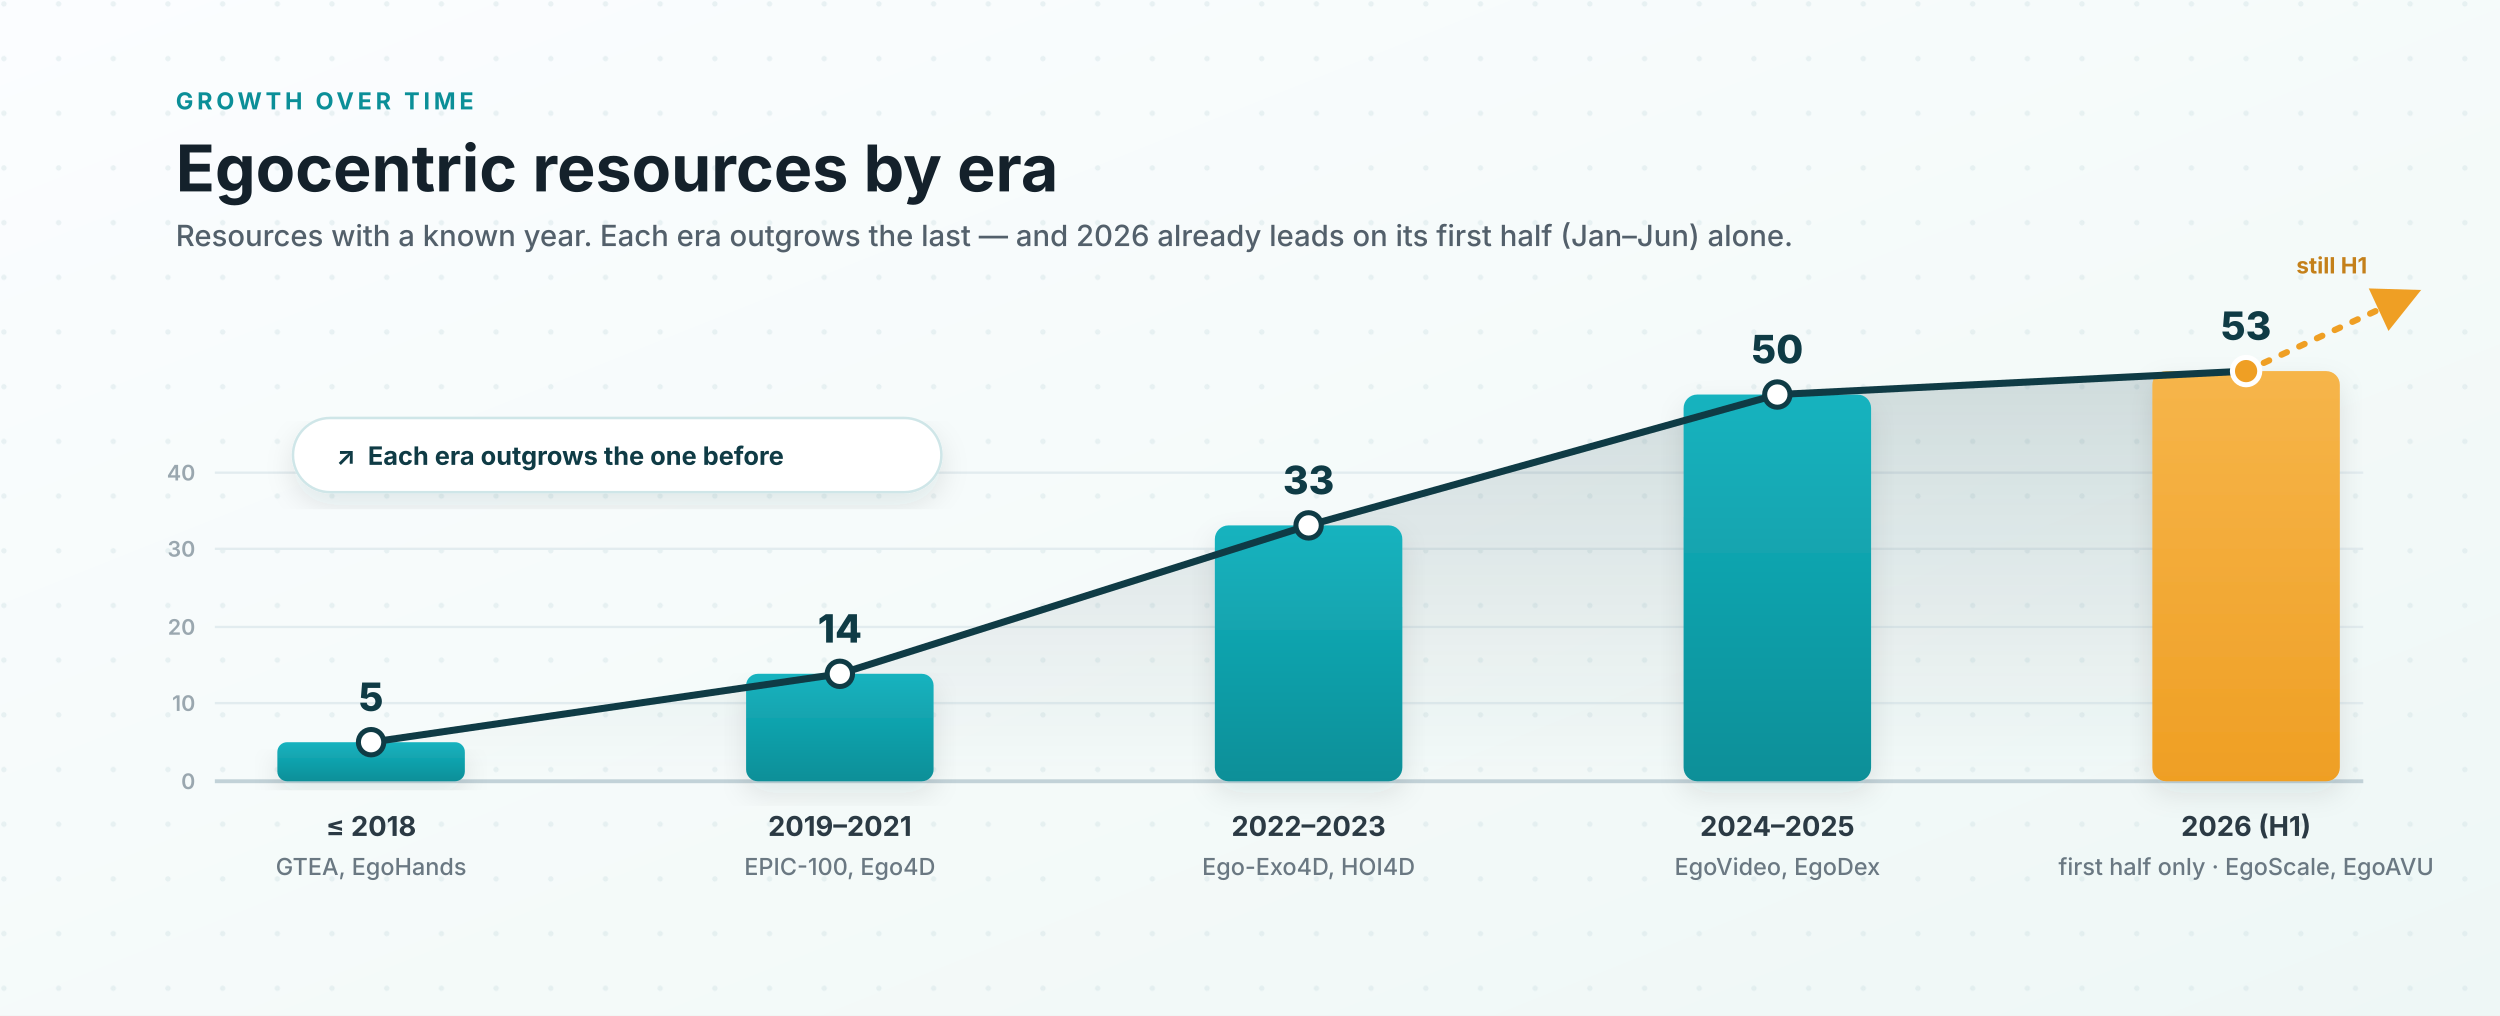
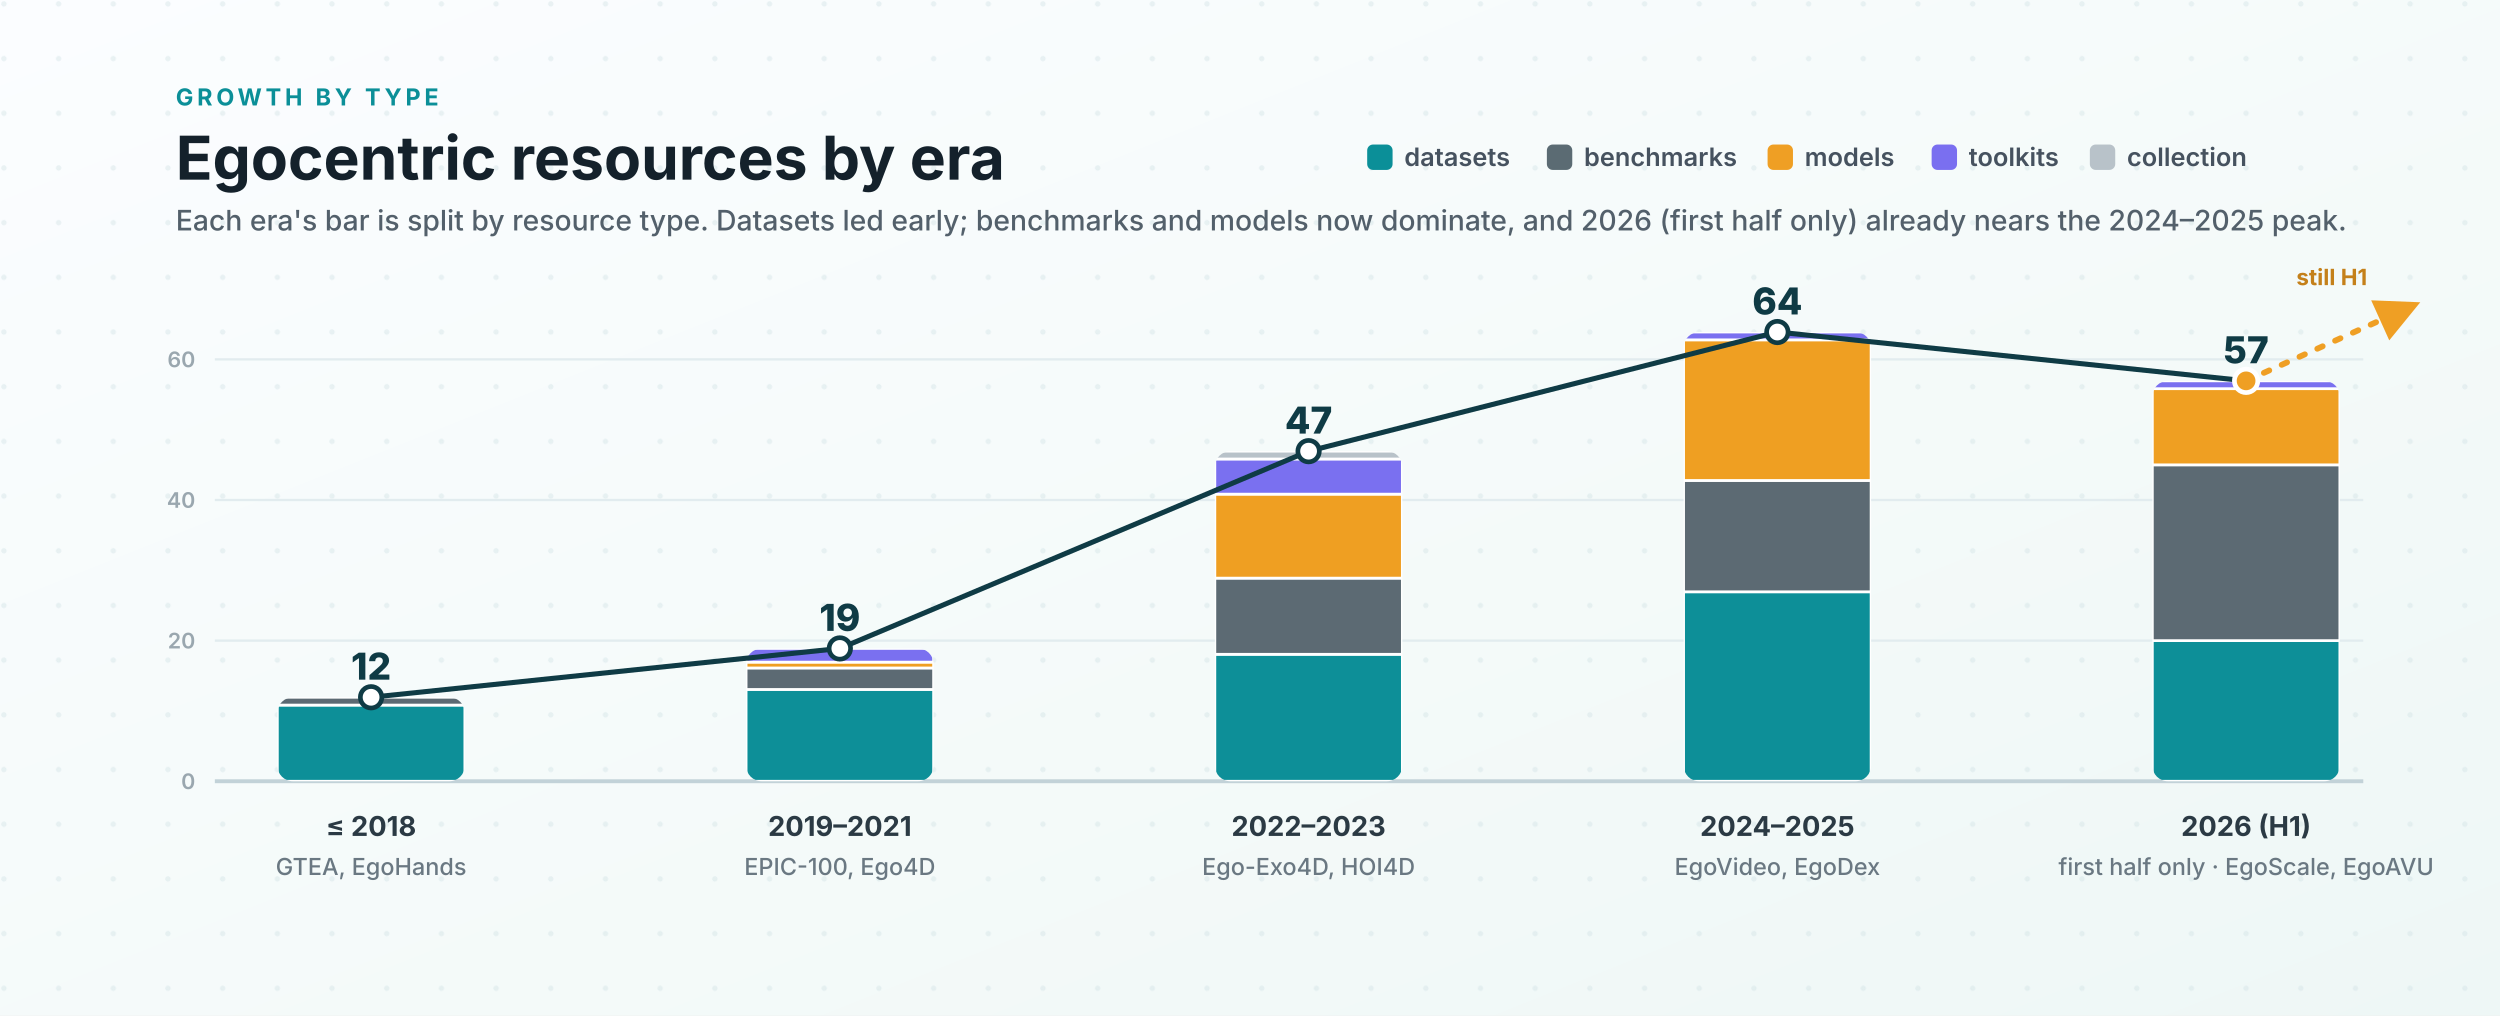
<svg xmlns="http://www.w3.org/2000/svg" viewBox="0 0 1280 520" role="img" aria-labelledby="title desc">
  <defs>
    <linearGradient id="bg" x1="0" x2="1" y1="0" y2="1">
      <stop offset="0" stop-color="#fbfdff" />
      <stop offset="0.6" stop-color="#f4faf9" />
      <stop offset="1" stop-color="#eef7f6" />
    </linearGradient>
-     <linearGradient id="barT" x1="0" x2="0" y1="0" y2="1">
-       <stop offset="0" stop-color="#16b3bf" />
-       <stop offset="1" stop-color="#0b8f98" />
-     </linearGradient>
-     <linearGradient id="barA" x1="0" x2="0" y1="0" y2="1">
-       <stop offset="0" stop-color="#f6b54a" />
-       <stop offset="1" stop-color="#ef9f24" />
-     </linearGradient>
-     <linearGradient id="area" x1="0" x2="0" y1="0" y2="1">
-       <stop offset="0" stop-color="#0f3b45" stop-opacity="0.16" />
-       <stop offset="1" stop-color="#0f3b45" stop-opacity="0" />
-     </linearGradient>
    <pattern id="dots" width="28" height="28" patternUnits="userSpaceOnUse">
      <circle cx="2" cy="2" r="1.4" fill="#cfe0e4" opacity="0.4" />
    </pattern>
-     <filter id="shadow" x="-12%" y="-12%" width="124%" height="135%">
-       <feDropShadow dx="0" dy="6" stdDeviation="7" flood-color="#0f2a33" flood-opacity="0.10" />
+     <filter id="shadow" x="-14%" y="-14%" width="128%" height="140%">
+       <feDropShadow dx="0" dy="6" stdDeviation="7" flood-color="#0f2a33" flood-opacity="0.12" />
    </filter>
    <marker id="up" viewBox="0 0 10 10" refX="6.5" refY="5" markerWidth="7.5" markerHeight="7.5" orient="auto-start-reverse">
      <path d="M0 0 L10 5 L0 10 z" fill="#ef9f24" />
    </marker>
+     <clipPath id="c1">
+       <rect x="142" y="357" width="96" height="43" rx="8" />
+     </clipPath>
+     <clipPath id="c2">
+       <rect x="382" y="332" width="96" height="68" rx="8" />
+     </clipPath>
+     <clipPath id="c3">
+       <rect x="622" y="231" width="96" height="169" rx="8" />
+     </clipPath>
+     <clipPath id="c4">
+       <rect x="862" y="170" width="96" height="230" rx="8" />
+     </clipPath>
+     <clipPath id="c5">
+       <rect x="1102" y="195" width="96" height="205" rx="8" />
+     </clipPath>
    <style>
      .ink { fill: #14212b; }
      .kicker { font: 700 12px system-ui, -apple-system, "Segoe UI", sans-serif; fill: #0b8f98; letter-spacing: .16em; }
-       .title { font: 700 33px system-ui, -apple-system, "Segoe UI", sans-serif; }
-       .subtitle { font: 500 15px system-ui, -apple-system, "Segoe UI", sans-serif; fill: #53606b; }
-       .count { font: 800 20px system-ui, -apple-system, "Segoe UI", sans-serif; fill: #0f3b45; }
+       .title { font: 700 31px system-ui, -apple-system, "Segoe UI", sans-serif; }
+       .subtitle { font: 500 14.5px system-ui, -apple-system, "Segoe UI", sans-serif; fill: #53606b; }
+       .count { font: 800 19px system-ui, -apple-system, "Segoe UI", sans-serif; fill: #0f3b45; }
      .era { font: 700 14px system-ui, -apple-system, "Segoe UI", sans-serif; fill: #2b3a44; }
      .anchor { font: 500 12px system-ui, -apple-system, "Segoe UI", sans-serif; fill: #6a7882; }
      .grid { stroke: #e2ecef; stroke-width: 1.2; }
      .gridlabel { font: 600 11px system-ui, -apple-system, "Segoe UI", sans-serif; fill: #9aa7af; }
      .axis { stroke: #c2d2d8; stroke-width: 2; }
-       .trend { stroke: #0f3b45; stroke-width: 3.6; fill: none; stroke-linejoin: round; stroke-linecap: round; }
-       .proj { stroke: #ef9f24; stroke-width: 3.2; fill: none; stroke-dasharray: 3 7; stroke-linecap: round; }
-       .callout { fill: #ffffff; stroke: #cfe6e8; stroke-width: 1.3; filter: url(#shadow); }
-       .calloutText { font: 700 13px system-ui, -apple-system, "Segoe UI", sans-serif; fill: #0f3b45; }
+       .trend { stroke: #0f3b45; stroke-width: 2.6; fill: none; stroke-linejoin: round; stroke-linecap: round; }
+       .proj { stroke: #ef9f24; stroke-width: 3; fill: none; stroke-dasharray: 3 7; stroke-linecap: round; }
      .note { font: 700 11.5px system-ui, -apple-system, "Segoe UI", sans-serif; fill: #c4801a; }
+       .seg { stroke: #ffffff; stroke-width: 1.4; }
+       .lg { font: 600 13px system-ui, -apple-system, "Segoe UI", sans-serif; fill: #46525f; }
    </style>
  </defs>
  <rect width="1280" height="520" fill="url(#bg)" />
  <rect width="1280" height="520" fill="url(#dots)" />
-   <text class="kicker" x="90" y="56">GROWTH OVER TIME</text>
-   <text class="title ink" x="90" y="98">Egocentric resources by era</text>
-   <text class="subtitle" x="90" y="126">Resources with a known year. Each era outgrows the last — and 2026 already leads on its first half (Jan–Jun) alone.</text>
-   <line class="grid" x1="110" y1="360" x2="1210" y2="360" />
-   <line class="grid" x1="110" y1="321" x2="1210" y2="321" />
-   <line class="grid" x1="110" y1="281" x2="1210" y2="281" />
-   <line class="grid" x1="110" y1="242" x2="1210" y2="242" />
+   <text class="kicker" x="90" y="54">GROWTH BY TYPE</text>
+   <text class="title ink" x="90" y="92">Egocentric resources by era</text>
+   <text class="subtitle" x="90" y="118">Each era's bar is split by resource type. Datasets led early; benchmarks and models now dominate, and 2026 (first half only) already nears the 2024–2025 peak.</text>
+   <g>
+     <rect x="700" y="74" width="13" height="13" rx="3" fill="#0b8f98" />
+     <text class="lg" x="719" y="85">datasets</text>
+     <rect x="792" y="74" width="13" height="13" rx="3" fill="#5b6b73" />
+     <text class="lg" x="811" y="85">benchmarks</text>
+     <rect x="905" y="74" width="13" height="13" rx="3" fill="#ef9f24" />
+     <text class="lg" x="924" y="85">models</text>
+     <rect x="989" y="74" width="13" height="13" rx="3" fill="#7a6ff0" />
+     <text class="lg" x="1008" y="85">toolkits</text>
+     <rect x="1070" y="74" width="13" height="13" rx="3" fill="#b8c2c9" />
+     <text class="lg" x="1089" y="85">collection</text>
+   </g>
+   <line class="grid" x1="110" y1="328" x2="1210" y2="328" />
+   <line class="grid" x1="110" y1="256" x2="1210" y2="256" />
+   <line class="grid" x1="110" y1="184" x2="1210" y2="184" />
  <text class="gridlabel" x="100" y="404" text-anchor="end">0</text>
-   <text class="gridlabel" x="100" y="364" text-anchor="end">10</text>
-   <text class="gridlabel" x="100" y="325" text-anchor="end">20</text>
-   <text class="gridlabel" x="100" y="285" text-anchor="end">30</text>
-   <text class="gridlabel" x="100" y="246" text-anchor="end">40</text>
+   <text class="gridlabel" x="100" y="332" text-anchor="end">20</text>
+   <text class="gridlabel" x="100" y="260" text-anchor="end">40</text>
+   <text class="gridlabel" x="100" y="188" text-anchor="end">60</text>
  <line class="axis" x1="110" y1="400" x2="1210" y2="400" />
-   <path d="M190 380 L430 345 L670 269 L910 202 L1150 190 L1150 400 L190 400 Z" fill="url(#area)" />
-   <rect x="142" y="380" width="96" height="20" rx="5" fill="url(#barT)" filter="url(#shadow)" />
-   <rect x="382" y="345" width="96" height="55" rx="6" fill="url(#barT)" filter="url(#shadow)" />
-   <rect x="622" y="269" width="96" height="131" rx="7" fill="url(#barT)" filter="url(#shadow)" />
-   <rect x="862" y="202" width="96" height="198" rx="7" fill="url(#barT)" filter="url(#shadow)" />
-   <rect x="1102" y="190" width="96" height="210" rx="7" fill="url(#barA)" filter="url(#shadow)" />
-   <polyline class="trend" points="190,380 430,345 670,269 910,202 1150,190" />
-   <path class="proj" d="M1150 190 L1232 152" marker-end="url(#up)" />
-   <text class="note" x="1212" y="140" text-anchor="end">still H1</text>
+   <g clip-path="url(#c1)" filter="url(#shadow)">
+     <rect class="seg" x="142" y="361" width="96" height="39" fill="#0b8f98" />
+     <rect class="seg" x="142" y="357" width="96" height="4" fill="#5b6b73" />
+   </g>
+   <g clip-path="url(#c2)" filter="url(#shadow)">
+     <rect class="seg" x="382" y="353" width="96" height="47" fill="#0b8f98" />
+     <rect class="seg" x="382" y="342" width="96" height="11" fill="#5b6b73" />
+     <rect class="seg" x="382" y="339" width="96" height="3" fill="#ef9f24" />
+     <rect class="seg" x="382" y="332" width="96" height="7" fill="#7a6ff0" />
+   </g>
+   <g clip-path="url(#c3)" filter="url(#shadow)">
+     <rect class="seg" x="622" y="335" width="96" height="65" fill="#0b8f98" />
+     <rect class="seg" x="622" y="296" width="96" height="39" fill="#5b6b73" />
+     <rect class="seg" x="622" y="253" width="96" height="43" fill="#ef9f24" />
+     <rect class="seg" x="622" y="235" width="96" height="18" fill="#7a6ff0" />
+     <rect class="seg" x="622" y="231" width="96" height="4" fill="#b8c2c9" />
+   </g>
+   <g clip-path="url(#c4)" filter="url(#shadow)">
+     <rect class="seg" x="862" y="303" width="96" height="97" fill="#0b8f98" />
+     <rect class="seg" x="862" y="246" width="96" height="57" fill="#5b6b73" />
+     <rect class="seg" x="862" y="174" width="96" height="72" fill="#ef9f24" />
+     <rect class="seg" x="862" y="170" width="96" height="4" fill="#7a6ff0" />
+   </g>
+   <g clip-path="url(#c5)" filter="url(#shadow)">
+     <rect class="seg" x="1102" y="328" width="96" height="72" fill="#0b8f98" />
+     <rect class="seg" x="1102" y="238" width="96" height="90" fill="#5b6b73" />
+     <rect class="seg" x="1102" y="199" width="96" height="39" fill="#ef9f24" />
+     <rect class="seg" x="1102" y="195" width="96" height="4" fill="#7a6ff0" />
+   </g>
+   <polyline class="trend" points="190,357 430,332 670,231 910,170 1150,195" />
+   <path class="proj" d="M1150 195 L1232 158" marker-end="url(#up)" />
+   <text class="note" x="1212" y="146" text-anchor="end">still H1</text>
  <g>
-     <circle cx="190" cy="380" r="6.5" fill="#ffffff" stroke="#0f3b45" stroke-width="2.6" />
-     <circle cx="430" cy="345" r="6.5" fill="#ffffff" stroke="#0f3b45" stroke-width="2.6" />
-     <circle cx="670" cy="269" r="6.5" fill="#ffffff" stroke="#0f3b45" stroke-width="2.6" />
-     <circle cx="910" cy="202" r="6.5" fill="#ffffff" stroke="#0f3b45" stroke-width="2.6" />
-     <circle cx="1150" cy="190" r="7" fill="#ef9f24" stroke="#ffffff" stroke-width="2.6" />
+     <circle cx="190" cy="357" r="5.5" fill="#ffffff" stroke="#0f3b45" stroke-width="2.4" />
+     <circle cx="430" cy="332" r="5.5" fill="#ffffff" stroke="#0f3b45" stroke-width="2.4" />
+     <circle cx="670" cy="231" r="5.5" fill="#ffffff" stroke="#0f3b45" stroke-width="2.4" />
+     <circle cx="910" cy="170" r="5.5" fill="#ffffff" stroke="#0f3b45" stroke-width="2.4" />
+     <circle cx="1150" cy="195" r="6" fill="#ef9f24" stroke="#ffffff" stroke-width="2.4" />
  </g>
-   <text class="count" x="190" y="364" text-anchor="middle">5</text>
-   <text class="count" x="430" y="329" text-anchor="middle">14</text>
-   <text class="count" x="670" y="253" text-anchor="middle">33</text>
-   <text class="count" x="910" y="186" text-anchor="middle">50</text>
-   <text class="count" x="1150" y="174" text-anchor="middle">53</text>
+   <text class="count" x="190" y="348" text-anchor="middle">12</text>
+   <text class="count" x="430" y="323" text-anchor="middle">19</text>
+   <text class="count" x="670" y="222" text-anchor="middle">47</text>
+   <text class="count" x="910" y="161" text-anchor="middle">64</text>
+   <text class="count" x="1150" y="186" text-anchor="middle">57</text>
  <text class="era" x="190" y="428" text-anchor="middle">≤ 2018</text>
  <text class="anchor" x="190" y="448" text-anchor="middle">GTEA, EgoHands</text>
  <text class="era" x="430" y="428" text-anchor="middle">2019–2021</text>
  <text class="anchor" x="430" y="448" text-anchor="middle">EPIC-100, Ego4D</text>
  <text class="era" x="670" y="428" text-anchor="middle">2022–2023</text>
  <text class="anchor" x="670" y="448" text-anchor="middle">Ego-Exo4D, HOI4D</text>
  <text class="era" x="910" y="428" text-anchor="middle">2024–2025</text>
  <text class="anchor" x="910" y="448" text-anchor="middle">EgoVideo, EgoDex</text>
  <text class="era" x="1150" y="428" text-anchor="middle">2026 (H1)</text>
  <text class="anchor" x="1150" y="448" text-anchor="middle">first half only · EgoScale, EgoAVU</text>
-   <g>
-     <rect class="callout" x="150" y="214" width="332" height="38" rx="19" />
-     <text class="calloutText" x="172" y="238">↗  Each era outgrows the one before</text>
-   </g>
</svg>
